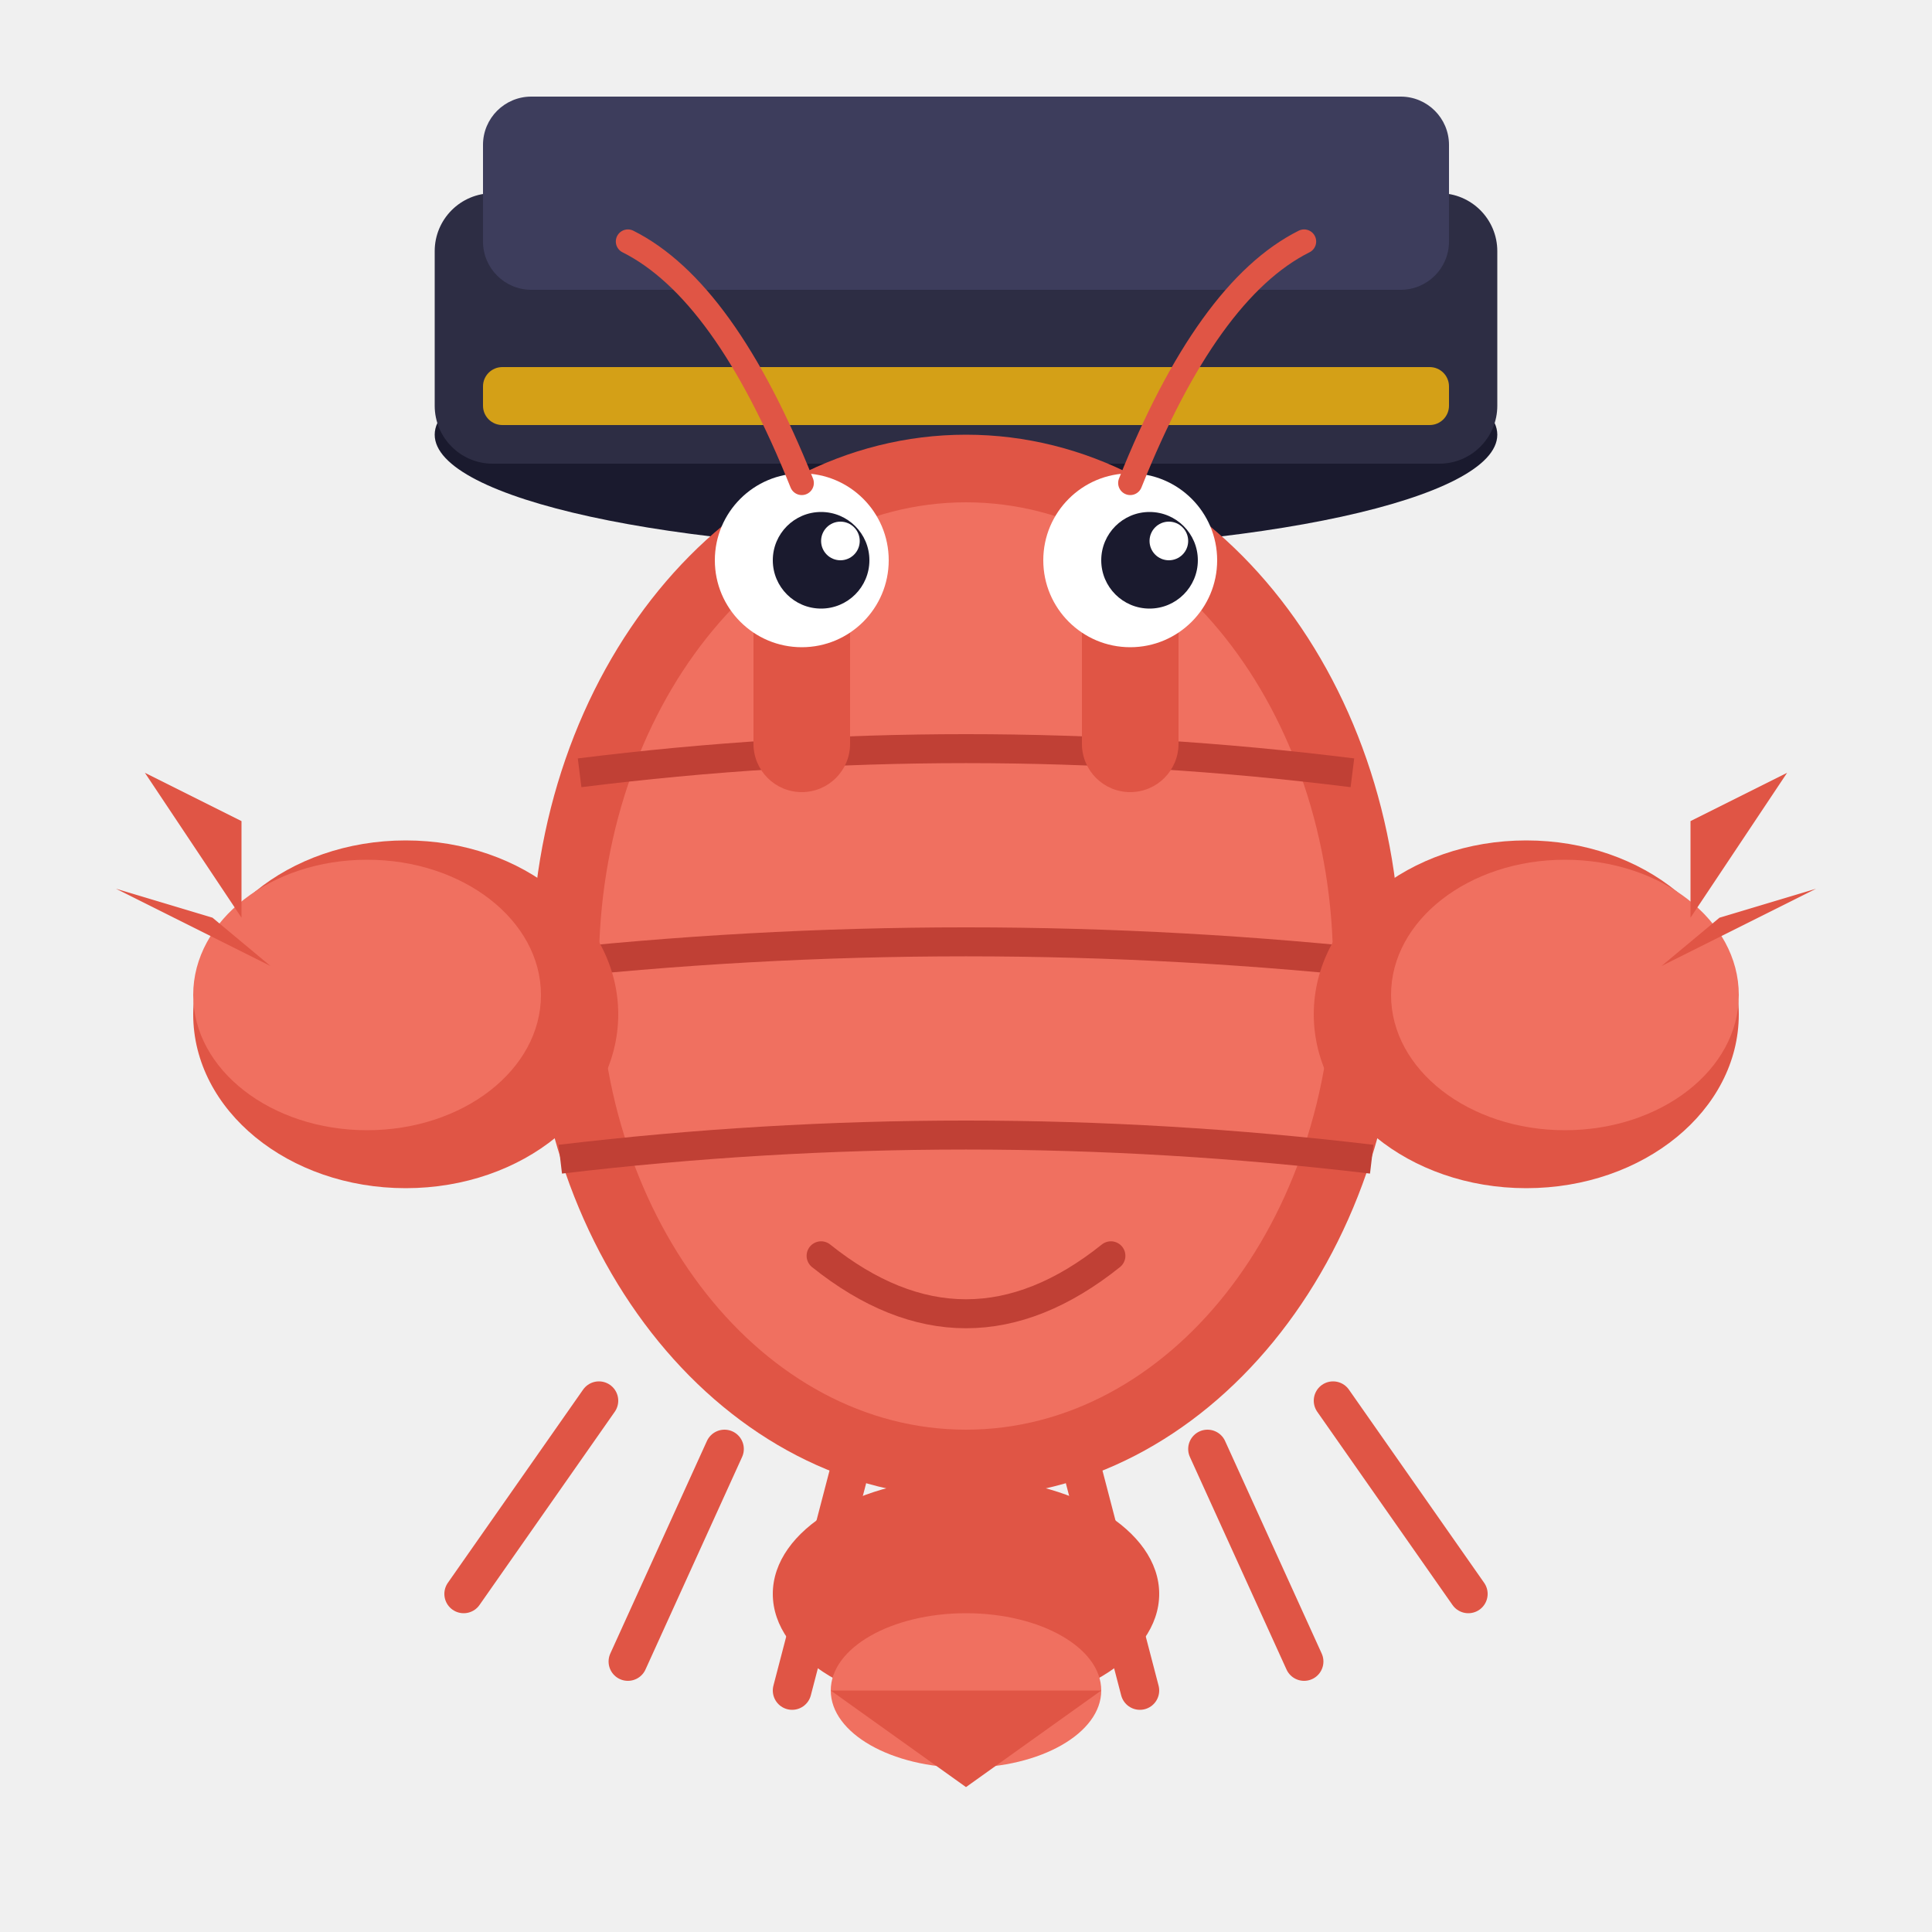
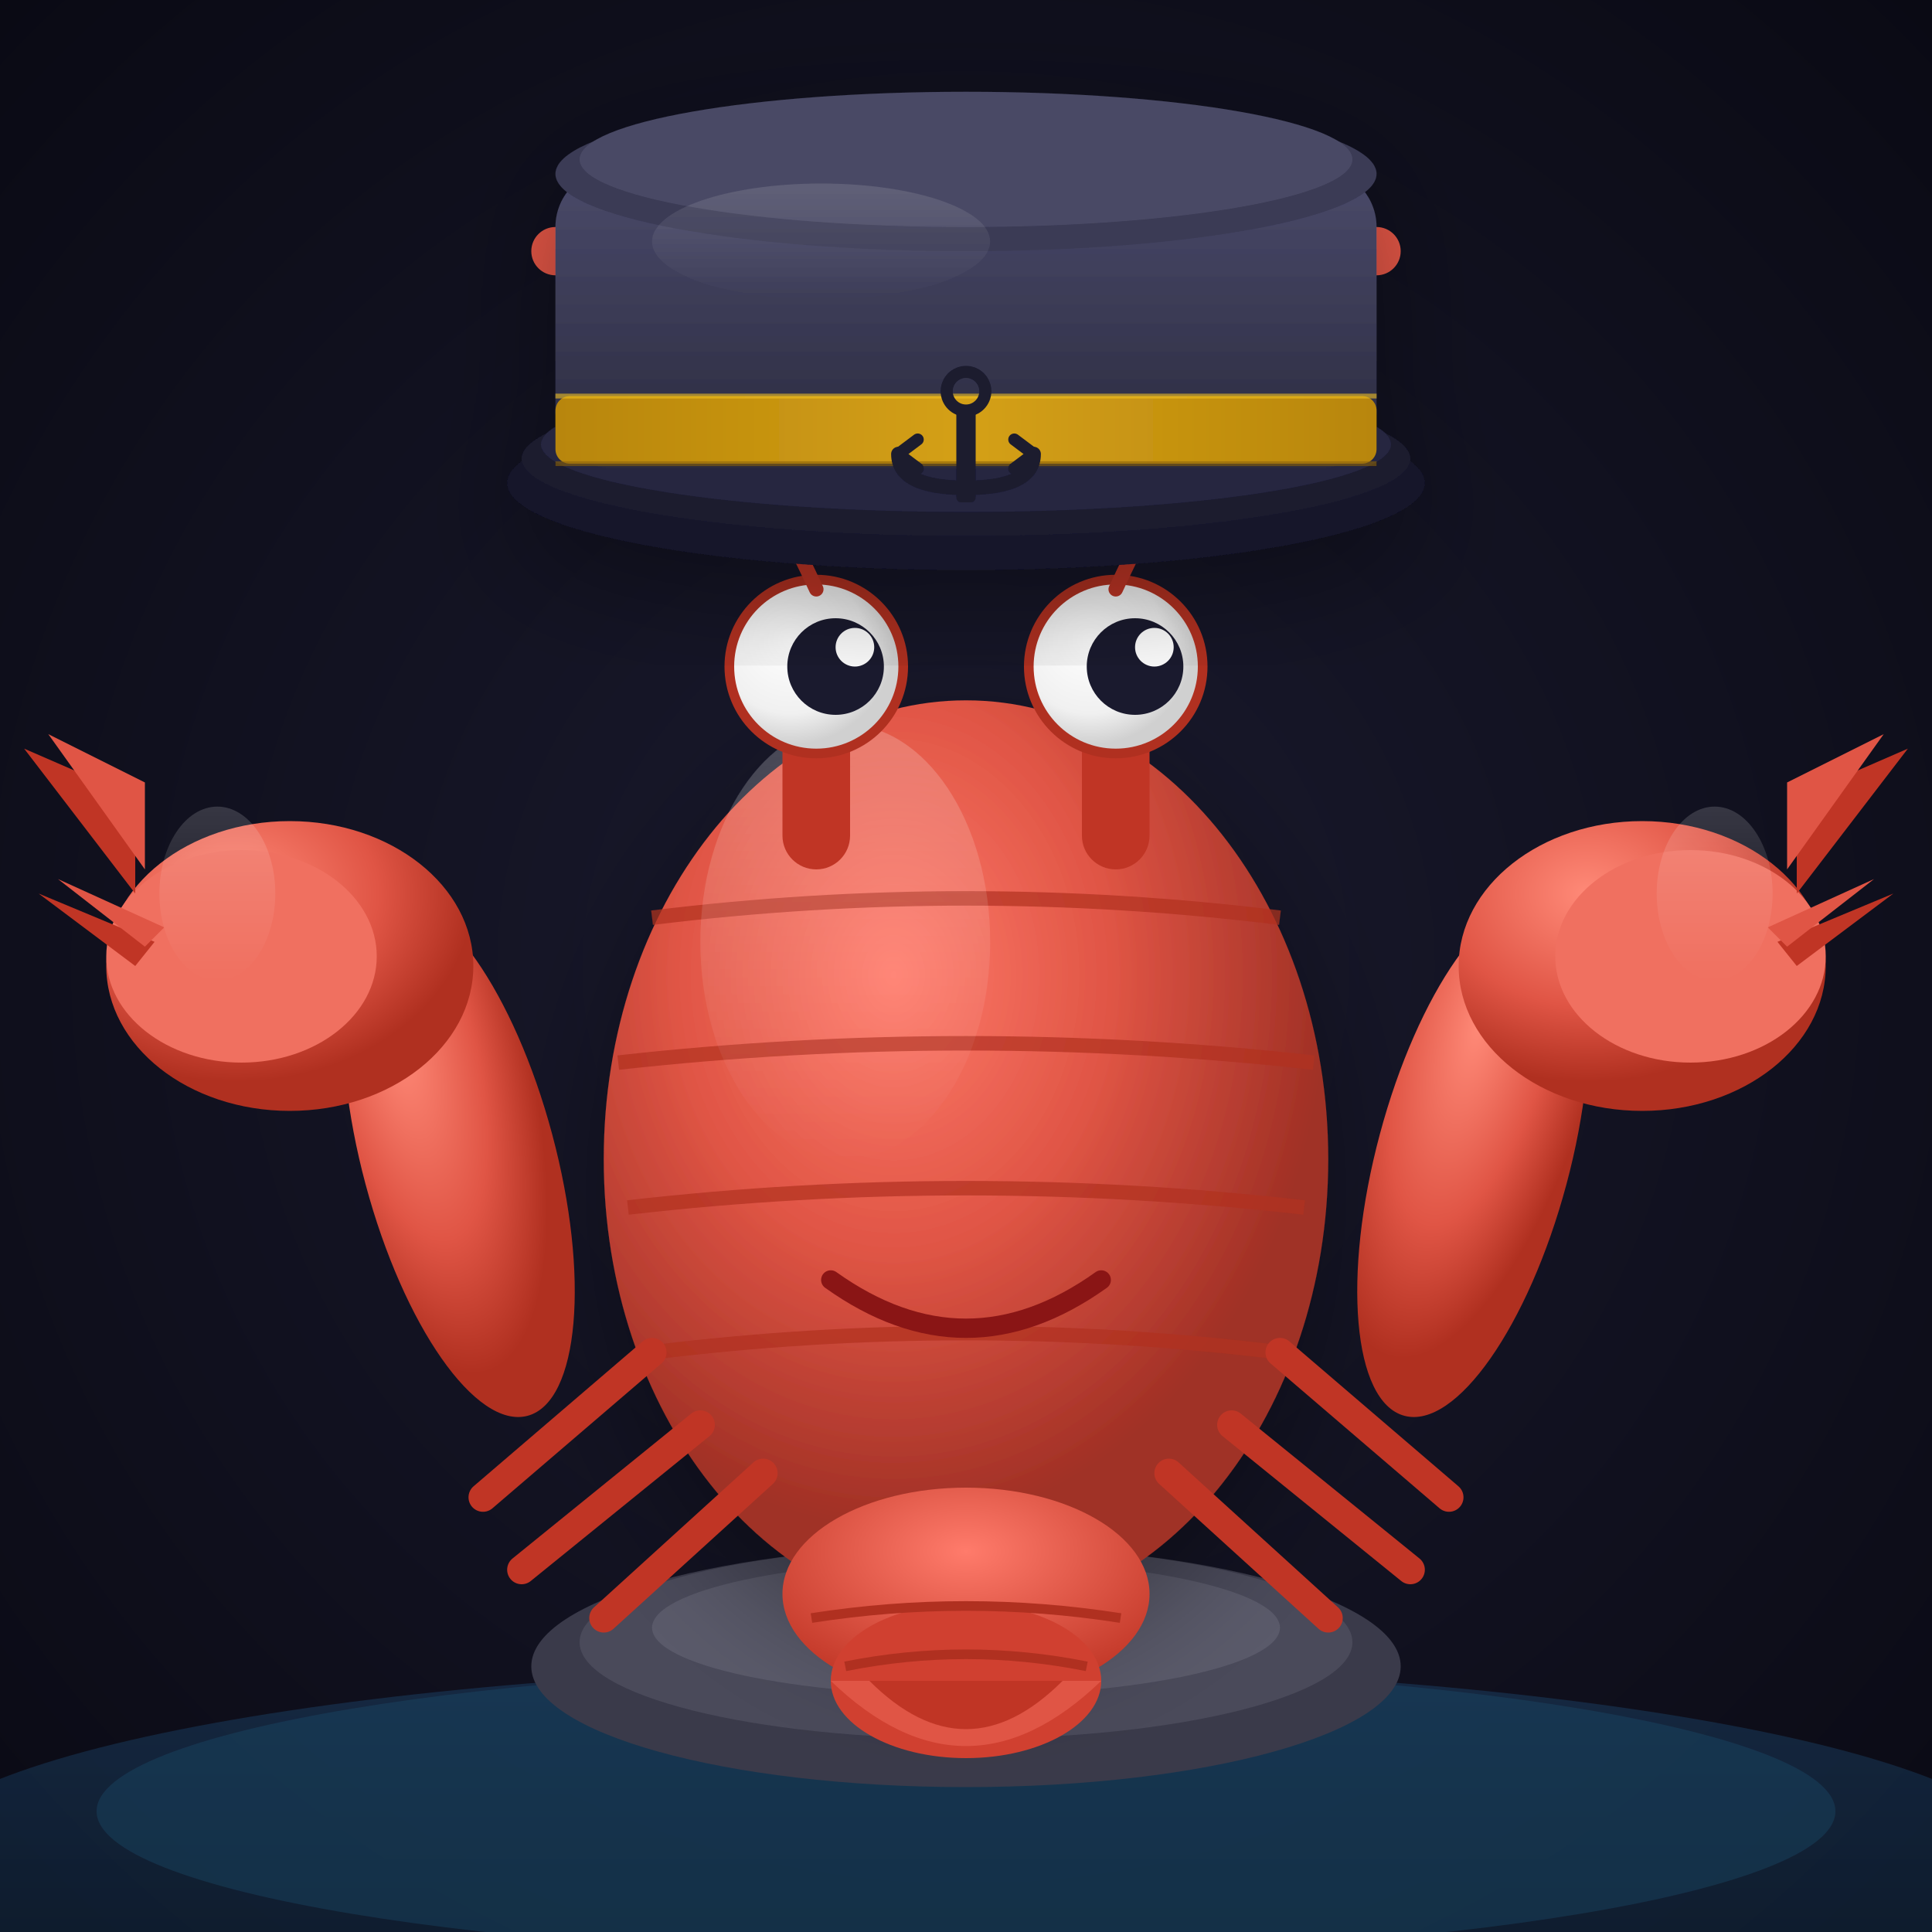
- <svg xmlns="http://www.w3.org/2000/svg" viewBox="0 0 200 200" width="200" height="200">
-   <ellipse cx="100" cy="45" rx="55" ry="12" fill="#1a1a2e" />
-   <rect x="45" y="20" width="110" height="28" rx="6" fill="#2d2d44" />
-   <rect x="50" y="10" width="100" height="20" rx="5" fill="#3d3d5c" />
-   <rect x="50" y="38" width="100" height="6" rx="2" fill="#d4a017" />
-   <ellipse cx="100" cy="100" rx="45" ry="55" fill="#e05545" />
-   <ellipse cx="100" cy="100" rx="38" ry="48" fill="#f07060" />
-   <path d="M60 80 Q100 75 140 80" stroke="#c04035" stroke-width="3" fill="none" />
-   <path d="M55 100 Q100 95 145 100" stroke="#c04035" stroke-width="3" fill="none" />
-   <path d="M58 120 Q100 115 142 120" stroke="#c04035" stroke-width="3" fill="none" />
-   <ellipse cx="42" cy="105" rx="22" ry="18" fill="#e05545" />
-   <ellipse cx="38" cy="103" rx="18" ry="14" fill="#f07060" />
-   <path d="M25 95 L15 80 L25 85 Z" fill="#e05545" />
-   <path d="M28 100 L12 92 L22 95 Z" fill="#e05545" />
-   <ellipse cx="158" cy="105" rx="22" ry="18" fill="#e05545" />
-   <ellipse cx="162" cy="103" rx="18" ry="14" fill="#f07060" />
-   <path d="M175 95 L185 80 L175 85 Z" fill="#e05545" />
-   <path d="M172 100 L188 92 L178 95 Z" fill="#e05545" />
-   <rect x="78" y="60" width="10" height="22" rx="5" fill="#e05545" />
-   <circle cx="83" cy="58" r="9" fill="white" />
-   <circle cx="85" cy="58" r="5" fill="#1a1a2e" />
-   <circle cx="87" cy="56" r="2" fill="white" />
-   <rect x="112" y="60" width="10" height="22" rx="5" fill="#e05545" />
-   <circle cx="117" cy="58" r="9" fill="white" />
-   <circle cx="119" cy="58" r="5" fill="#1a1a2e" />
-   <circle cx="121" cy="56" r="2" fill="white" />
-   <path d="M83 50 Q75 30 65 25" stroke="#e05545" stroke-width="2.5" fill="none" stroke-linecap="round" />
-   <path d="M117 50 Q125 30 135 25" stroke="#e05545" stroke-width="2.5" fill="none" stroke-linecap="round" />
-   <path d="M85 130 Q100 142 115 130" stroke="#c04035" stroke-width="3" fill="none" stroke-linecap="round" />
-   <line x1="62" y1="145" x2="48" y2="165" stroke="#e05545" stroke-width="4" stroke-linecap="round" />
-   <line x1="75" y1="150" x2="65" y2="172" stroke="#e05545" stroke-width="4" stroke-linecap="round" />
-   <line x1="88" y1="152" x2="82" y2="175" stroke="#e05545" stroke-width="4" stroke-linecap="round" />
-   <line x1="138" y1="145" x2="152" y2="165" stroke="#e05545" stroke-width="4" stroke-linecap="round" />
-   <line x1="125" y1="150" x2="135" y2="172" stroke="#e05545" stroke-width="4" stroke-linecap="round" />
-   <line x1="112" y1="152" x2="118" y2="175" stroke="#e05545" stroke-width="4" stroke-linecap="round" />
-   <ellipse cx="100" cy="165" rx="20" ry="12" fill="#e05545" />
-   <ellipse cx="100" cy="175" rx="14" ry="8" fill="#f07060" />
-   <path d="M86 175 L100 185 L114 175" fill="#e05545" />
+ <svg xmlns="http://www.w3.org/2000/svg" viewBox="0 0 400 400" width="400" height="400">
+   <defs>
+     <radialGradient id="shellGrad" cx="40%" cy="30%" r="60%">
+       <stop offset="0%" stop-color="#ff7b6b" />
+       <stop offset="50%" stop-color="#e05545" />
+       <stop offset="100%" stop-color="#a03025" />
+     </radialGradient>
+     <radialGradient id="clawGrad" cx="35%" cy="25%" r="65%">
+       <stop offset="0%" stop-color="#ff8a78" />
+       <stop offset="60%" stop-color="#e05545" />
+       <stop offset="100%" stop-color="#b03020" />
+     </radialGradient>
+     <linearGradient id="hatTop" x1="0%" y1="0%" x2="0%" y2="100%">
+       <stop offset="0%" stop-color="#4a4a6a" />
+       <stop offset="100%" stop-color="#2a2a3e" />
+     </linearGradient>
+     <linearGradient id="hatBand" x1="0%" y1="0%" x2="100%" y2="0%">
+       <stop offset="0%" stop-color="#b8860b" />
+       <stop offset="50%" stop-color="#d4a017" />
+       <stop offset="100%" stop-color="#b8860b" />
+     </linearGradient>
+     <radialGradient id="eyeGrad" cx="35%" cy="35%" r="60%">
+       <stop offset="0%" stop-color="#ffffff" />
+       <stop offset="70%" stop-color="#f0f0f0" />
+       <stop offset="100%" stop-color="#d0d0d0" />
+     </radialGradient>
+     <radialGradient id="bgGrad" cx="50%" cy="50%" r="70%">
+       <stop offset="0%" stop-color="#1a1a2e" />
+       <stop offset="100%" stop-color="#0a0a14" />
+     </radialGradient>
+     <linearGradient id="oceanGrad" x1="0%" y1="0%" x2="0%" y2="100%">
+       <stop offset="0%" stop-color="#1a3a5c" />
+       <stop offset="100%" stop-color="#0d1f30" />
+     </linearGradient>
+     <radialGradient id="tailGrad" cx="50%" cy="30%" r="70%">
+       <stop offset="0%" stop-color="#ff7b6b" />
+       <stop offset="100%" stop-color="#c03525" />
+     </radialGradient>
+     <filter id="shadow" x="-20%" y="-20%" width="140%" height="140%">
+       <feDropShadow dx="0" dy="8" stdDeviation="12" flood-color="#00000055" />
+     </filter>
+     <filter id="eyeGlow">
+       <feGaussianBlur stdDeviation="2" result="blur" />
+       <feMerge>
+         <feMergeNode in="blur" />
+         <feMergeNode in="SourceGraphic" />
+       </feMerge>
+     </filter>
+     <linearGradient id="gloss" x1="0%" y1="0%" x2="0%" y2="100%">
+       <stop offset="0%" stop-color="#ffffff" stop-opacity="0.4" />
+       <stop offset="100%" stop-color="#ffffff" stop-opacity="0" />
+     </linearGradient>
+   </defs>
+   <rect width="400" height="400" fill="url(#bgGrad)" />
+   <ellipse cx="200" cy="385" rx="220" ry="40" fill="url(#oceanGrad)" opacity="0.6" />
+   <ellipse cx="200" cy="375" rx="180" ry="30" fill="#1a4a6a" opacity="0.4" />
+   <ellipse cx="200" cy="345" rx="90" ry="25" fill="#3a3a4a" />
+   <ellipse cx="200" cy="340" rx="80" ry="20" fill="#4a4a5a" />
+   <ellipse cx="200" cy="337" rx="65" ry="14" fill="#5a5a6a" />
+   <g filter="url(#shadow)">
+     <ellipse cx="200" cy="240" rx="75" ry="95" fill="url(#shellGrad)" />
+     <path d="M135 190 Q200 182 265 190" stroke="#b03020" stroke-width="3" fill="none" opacity="0.7" />
+     <path d="M128 220 Q200 212 272 220" stroke="#b03020" stroke-width="3" fill="none" opacity="0.7" />
+     <path d="M130 250 Q200 242 270 250" stroke="#b03020" stroke-width="3" fill="none" opacity="0.7" />
+     <path d="M135 280 Q200 272 265 280" stroke="#b03020" stroke-width="3" fill="none" opacity="0.7" />
+     <ellipse cx="175" cy="195" rx="30" ry="45" fill="url(#gloss)" opacity="0.5" />
+   </g>
+   <g>
+     <ellipse cx="200" cy="330" rx="38" ry="22" fill="url(#tailGrad)" />
+     <ellipse cx="200" cy="348" rx="28" ry="16" fill="#d04030" />
+     <path d="M172 348 Q200 375 228 348" fill="#e05545" />
+     <path d="M180 348 Q200 368 220 348" fill="#c03525" />
+     <path d="M168 335 Q200 330 232 335" stroke="#b03020" stroke-width="2" fill="none" />
+     <path d="M175 345 Q200 340 225 345" stroke="#b03020" stroke-width="2" fill="none" />
+   </g>
+   <line x1="135" y1="280" x2="100" y2="310" stroke="#c03525" stroke-width="6" stroke-linecap="round" />
+   <line x1="145" y1="295" x2="108" y2="325" stroke="#c03525" stroke-width="6" stroke-linecap="round" />
+   <line x1="158" y1="305" x2="125" y2="335" stroke="#c03525" stroke-width="6" stroke-linecap="round" />
+   <line x1="265" y1="280" x2="300" y2="310" stroke="#c03525" stroke-width="6" stroke-linecap="round" />
+   <line x1="255" y1="295" x2="292" y2="325" stroke="#c03525" stroke-width="6" stroke-linecap="round" />
+   <line x1="242" y1="305" x2="275" y2="335" stroke="#c03525" stroke-width="6" stroke-linecap="round" />
+   <g>
+     <ellipse cx="95" cy="240" rx="20" ry="55" fill="url(#clawGrad)" transform="rotate(-15 95 240)" />
+     <ellipse cx="60" cy="200" rx="38" ry="30" fill="url(#clawGrad)" />
+     <ellipse cx="50" cy="198" rx="28" ry="22" fill="#f07060" />
+     <path d="M28 185 L5 155 L28 165 Z" fill="#c03525" />
+     <path d="M30 180 L10 152 L30 162 Z" fill="#e05545" />
+     <path d="M32 195 L8 185 L28 200 Z" fill="#c03525" />
+     <path d="M34 192 L12 182 L30 196 Z" fill="#e05545" />
+     <ellipse cx="45" cy="185" rx="12" ry="18" fill="url(#gloss)" opacity="0.4" />
+   </g>
+   <g>
+     <ellipse cx="305" cy="240" rx="20" ry="55" fill="url(#clawGrad)" transform="rotate(15 305 240)" />
+     <ellipse cx="340" cy="200" rx="38" ry="30" fill="url(#clawGrad)" />
+     <ellipse cx="350" cy="198" rx="28" ry="22" fill="#f07060" />
+     <path d="M372 185 L395 155 L372 165 Z" fill="#c03525" />
+     <path d="M370 180 L390 152 L370 162 Z" fill="#e05545" />
+     <path d="M368 195 L392 185 L372 200 Z" fill="#c03525" />
+     <path d="M366 192 L388 182 L370 196 Z" fill="#e05545" />
+     <ellipse cx="355" cy="185" rx="12" ry="18" fill="url(#gloss)" opacity="0.4" />
+   </g>
+   <rect x="162" y="140" width="14" height="40" rx="7" fill="#c03525" />
+   <circle cx="169" cy="138" r="18" fill="url(#eyeGrad)" stroke="#b03020" stroke-width="2" />
+   <circle cx="173" cy="138" r="10" fill="#1a1a2e" />
+   <circle cx="177" cy="134" r="4" fill="white" />
+   <rect x="224" y="140" width="14" height="40" rx="7" fill="#c03525" />
+   <circle cx="231" cy="138" r="18" fill="url(#eyeGrad)" stroke="#b03020" stroke-width="2" />
+   <circle cx="235" cy="138" r="10" fill="#1a1a2e" />
+   <circle cx="239" cy="134" r="4" fill="white" />
+   <path d="M169 122 Q145 70 115 55" stroke="#c03525" stroke-width="3" fill="none" stroke-linecap="round" />
+   <path d="M231 122 Q255 70 285 55" stroke="#c03525" stroke-width="3" fill="none" stroke-linecap="round" />
+   <circle cx="115" cy="52" r="5" fill="#e05545" />
+   <circle cx="285" cy="52" r="5" fill="#e05545" />
+   <path d="M172 265 Q200 285 228 265" stroke="#8a1515" stroke-width="4" fill="none" stroke-linecap="round" />
+   <g filter="url(#shadow)">
+     <ellipse cx="200" cy="100" rx="95" ry="18" fill="#15152a" />
+     <ellipse cx="200" cy="95" rx="92" ry="16" fill="#1a1a2e" />
+     <ellipse cx="200" cy="92" rx="88" ry="14" fill="#252540" />
+     <rect x="115" y="35" width="170" height="62" rx="12" fill="url(#hatTop)" />
+     <ellipse cx="200" cy="36" rx="85" ry="16" fill="#3a3a55" />
+     <ellipse cx="200" cy="33" rx="80" ry="14" fill="#4a4a65" />
+     <rect x="115" y="82" width="170" height="14" rx="3" fill="url(#hatBand)" />
+     <line x1="115" y1="82" x2="285" y2="82" stroke="#f0c020" stroke-width="1" opacity="0.6" />
+     <line x1="115" y1="96" x2="285" y2="96" stroke="#8a6008" stroke-width="1" opacity="0.6" />
+     <g transform="translate(200, 89)" fill="#1a1a2e" stroke="none">
+       <circle cx="0" cy="-8" r="4" fill="none" stroke="#1a1a2e" stroke-width="2.5" />
+       <rect x="-2" y="-5" width="4" height="20" rx="1" />
+       <path d="M-14 5 Q-14 12 0 12 Q14 12 14 5" fill="none" stroke="#1a1a2e" stroke-width="3" stroke-linecap="round" />
+       <path d="M-14 5 L-10 8 M-14 5 L-10 2" stroke="#1a1a2e" stroke-width="2.5" stroke-linecap="round" />
+       <path d="M14 5 L10 8 M14 5 L10 2" stroke="#1a1a2e" stroke-width="2.5" stroke-linecap="round" />
+     </g>
+     <ellipse cx="170" cy="50" rx="35" ry="12" fill="url(#gloss)" opacity="0.3" />
+   </g>
</svg>
